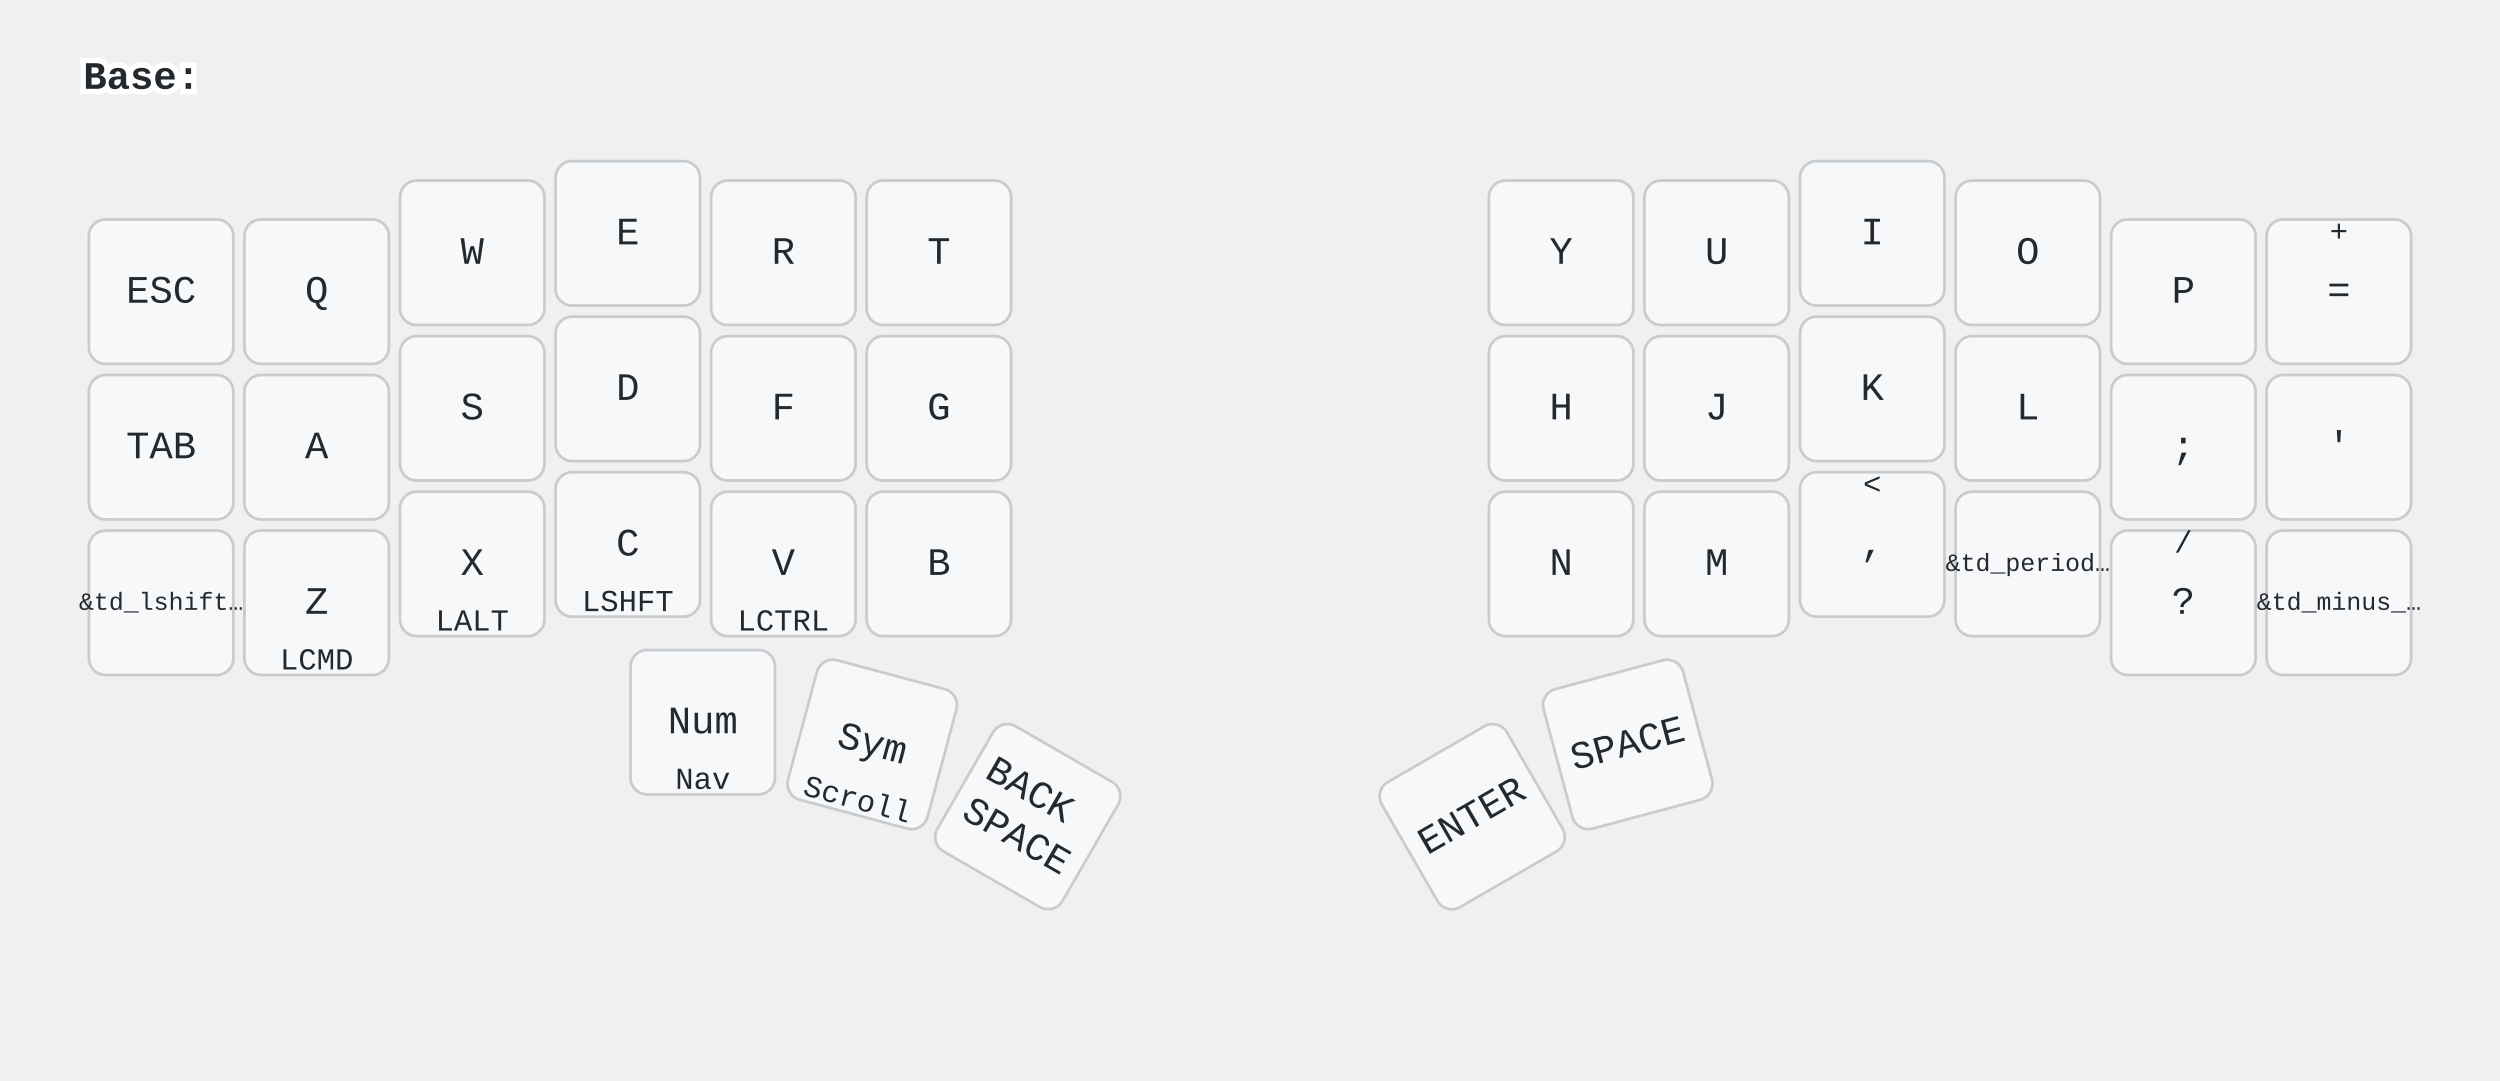
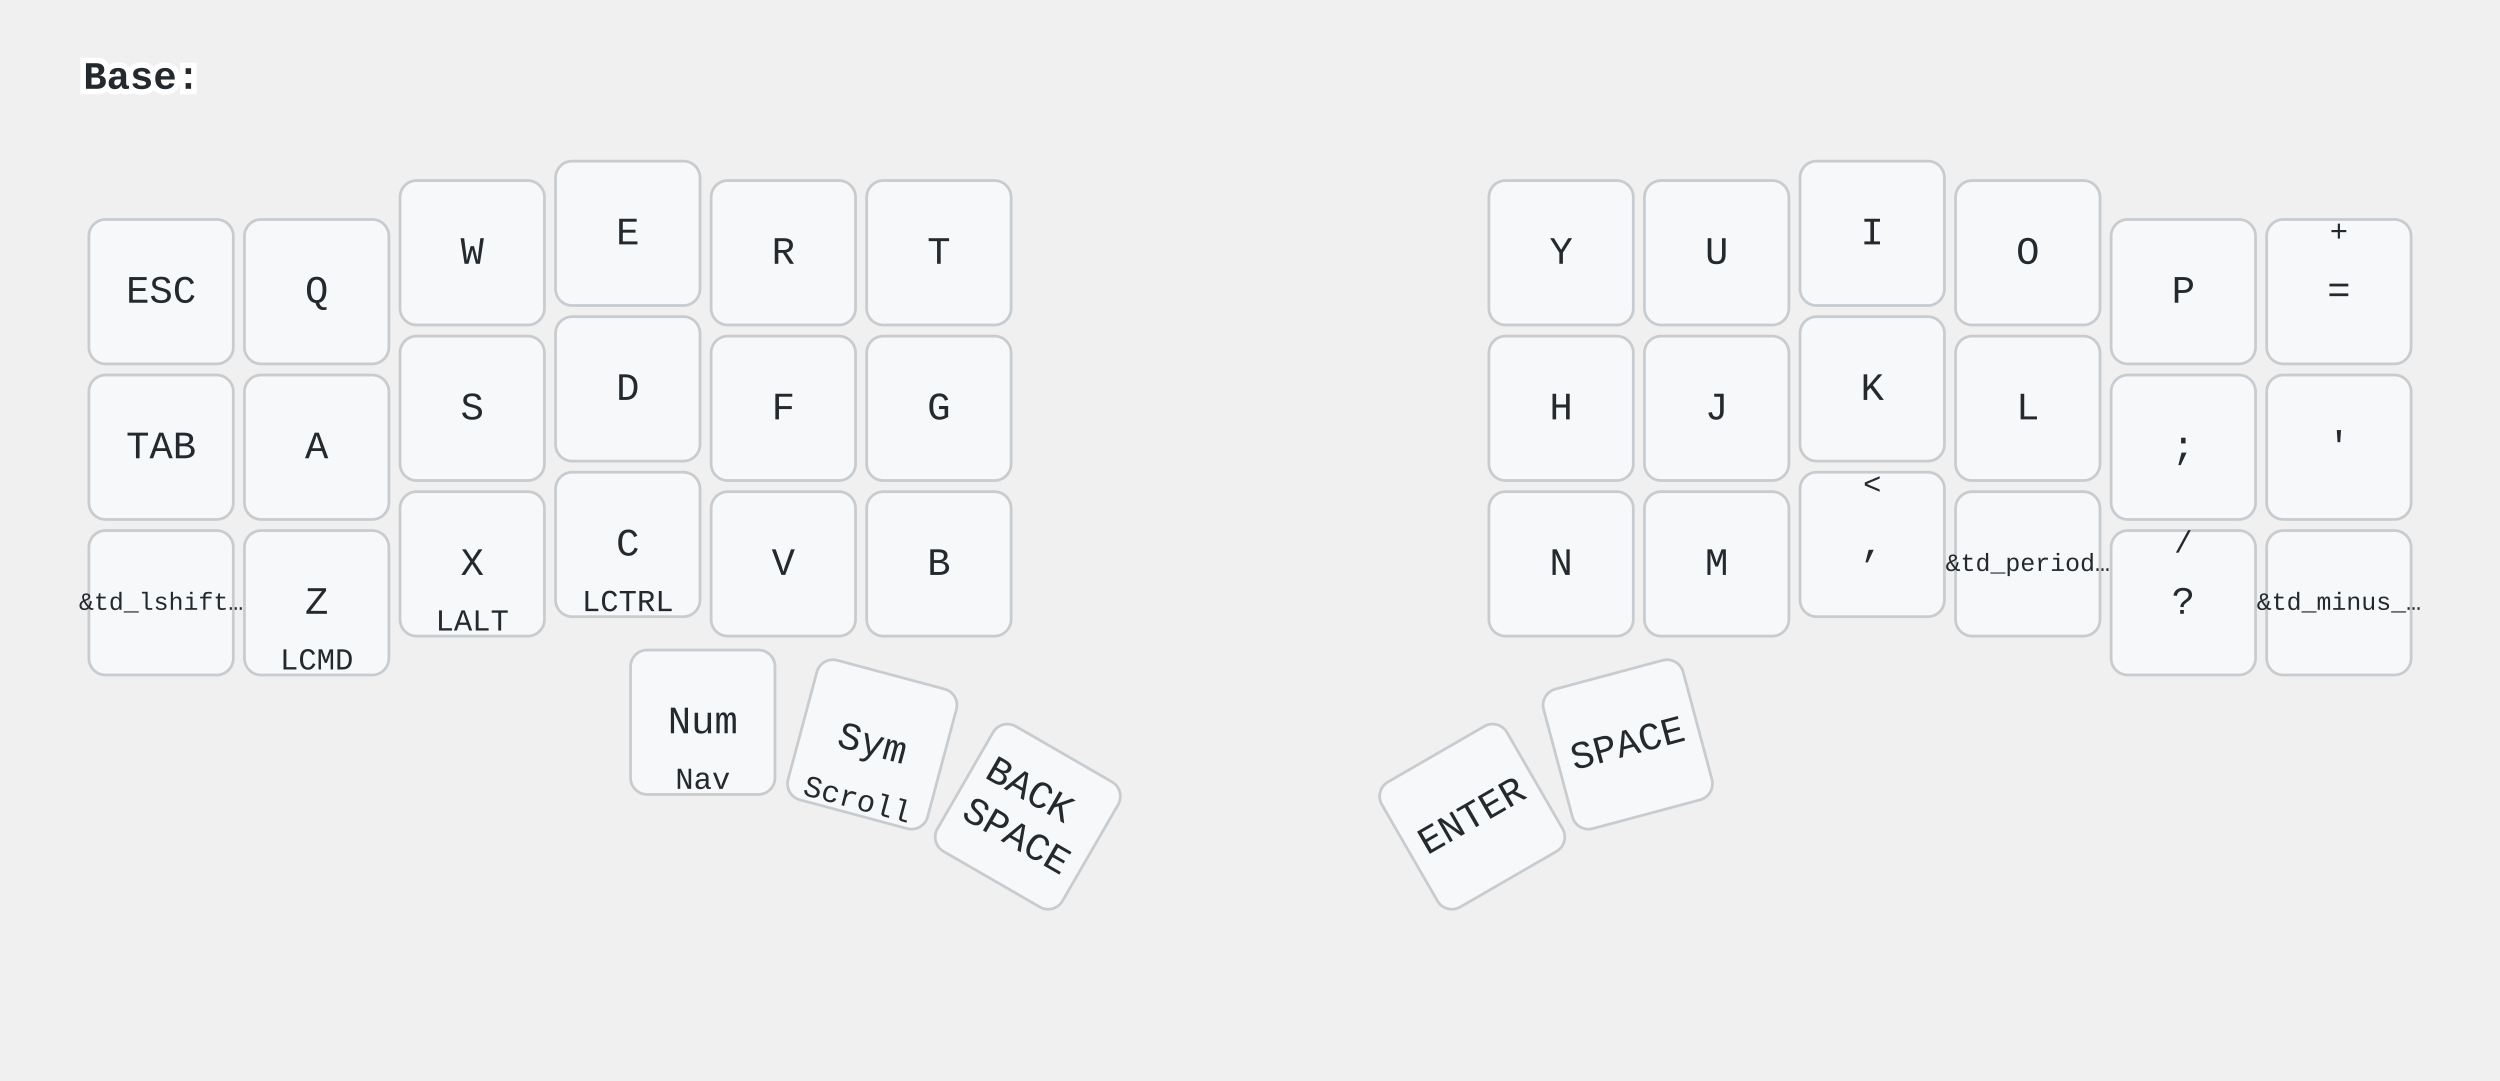
<svg xmlns="http://www.w3.org/2000/svg" width="900" height="389" viewBox="0 0 900 389" class="keymap">
  <style>/* inherit to force styles through use tags */
svg path {
    fill: inherit;
}

/* font and background color specifications */
svg.keymap {
    font-family: SFMono-Regular,Consolas,Liberation Mono,Menlo,monospace;
    font-size: 14px;
    font-kerning: normal;
    text-rendering: optimizeLegibility;
    fill: #24292e;
}

/* default key styling */
rect.key {
    fill: #f6f8fa;
}

rect.key, rect.combo {
    stroke: #c9cccf;
    stroke-width: 1;
}

/* default key side styling, only used is draw_key_sides is set */
rect.side {
    filter: brightness(90%);
}

/* color accent for combo boxes */
rect.combo, rect.combo-separate {
    fill: #cdf;
}

/* color accent for held keys */
rect.held, rect.combo.held {
    fill: #fdd;
}

/* color accent for ghost (optional) keys */
rect.ghost, rect.combo.ghost {
    stroke-dasharray: 4, 4;
    stroke-width: 2;
}

text {
    text-anchor: middle;
    dominant-baseline: middle;
}

/* styling for layer labels */
text.label {
    font-weight: bold;
    text-anchor: start;
    stroke: white;
    stroke-width: 4;
    paint-order: stroke;
}

/* styling for optional footer */
text.footer {
    text-anchor: end;
    dominant-baseline: auto;
    stroke: white;
    stroke-width: 4;
    paint-order: stroke;
}

/* styling for combo tap, and key non-tap label text */
text.combo, text.hold, text.shifted, text.left, text.right {
    font-size: 11px;
}

text.hold {
    text-anchor: middle;
    dominant-baseline: auto;
}

text.shifted {
    text-anchor: middle;
    dominant-baseline: hanging;
}

text.left {
    text-anchor: start;
}

text.right {
    text-anchor: end;
}

text.layer-activator {
    text-decoration: underline;
}

/* styling for hold/shifted label text in combo box */
text.combo.hold, text.combo.shifted, text.combo.left, text.combo.right {
    font-size: 8px;
}

/* lighter symbol for transparent keys */
text.trans {
    fill: #7b7e81;
}

/* styling for combo dendrons */
path.combo {
    stroke-width: 1;
    stroke: gray;
    fill: none;
}

/* Start Tabler Icons Cleanup */
/* cannot use height/width with glyphs */
.icon-tabler &gt; path {
    fill: inherit;
    stroke: inherit;
    stroke-width: 2;
}
/* hide tabler's default box */
.icon-tabler &gt; path[stroke="none"][fill="none"] {
    visibility: hidden;
}
/* End Tabler Icons Cleanup */

@media (prefers-color-scheme: dark) {
svg.keymap { fill: #d1d6db; }
rect.key { fill: #3f4750; }
rect.key, rect.combo { stroke: #60666c; }
rect.combo, rect.combo-separate { fill: #1f3d7a; }
rect.held, rect.combo.held { fill: #854747; }
text.label, text.footer { stroke: black; }
text.trans { fill: #7e8184; }
path.combo { stroke: #7f7f7f; }

}</style>
  <g transform="translate(30, 0)" class="layer-Base">
    <text x="0" y="28" class="label" id="Base">Base:</text>
    <g transform="translate(0, 56)">
      <g transform="translate(28, 49)" class="key keypos-0">
        <rect rx="6" ry="6" x="-26" y="-26" width="52" height="52" class="key" />
        <text x="0" y="0" class="key tap">ESC</text>
      </g>
      <g transform="translate(84, 49)" class="key keypos-1">
        <rect rx="6" ry="6" x="-26" y="-26" width="52" height="52" class="key" />
        <text x="0" y="0" class="key tap">Q</text>
      </g>
      <g transform="translate(140, 35)" class="key keypos-2">
        <rect rx="6" ry="6" x="-26" y="-26" width="52" height="52" class="key" />
        <text x="0" y="0" class="key tap">W</text>
      </g>
      <g transform="translate(196, 28)" class="key keypos-3">
        <rect rx="6" ry="6" x="-26" y="-26" width="52" height="52" class="key" />
        <text x="0" y="0" class="key tap">E</text>
      </g>
      <g transform="translate(252, 35)" class="key keypos-4">
        <rect rx="6" ry="6" x="-26" y="-26" width="52" height="52" class="key" />
        <text x="0" y="0" class="key tap">R</text>
      </g>
      <g transform="translate(308, 35)" class="key keypos-5">
        <rect rx="6" ry="6" x="-26" y="-26" width="52" height="52" class="key" />
        <text x="0" y="0" class="key tap">T</text>
      </g>
      <g transform="translate(532, 35)" class="key keypos-6">
        <rect rx="6" ry="6" x="-26" y="-26" width="52" height="52" class="key" />
        <text x="0" y="0" class="key tap">Y</text>
      </g>
      <g transform="translate(588, 35)" class="key keypos-7">
        <rect rx="6" ry="6" x="-26" y="-26" width="52" height="52" class="key" />
        <text x="0" y="0" class="key tap">U</text>
      </g>
      <g transform="translate(644, 28)" class="key keypos-8">
        <rect rx="6" ry="6" x="-26" y="-26" width="52" height="52" class="key" />
        <text x="0" y="0" class="key tap">I</text>
      </g>
      <g transform="translate(700, 35)" class="key keypos-9">
        <rect rx="6" ry="6" x="-26" y="-26" width="52" height="52" class="key" />
        <text x="0" y="0" class="key tap">O</text>
      </g>
      <g transform="translate(756, 49)" class="key keypos-10">
        <rect rx="6" ry="6" x="-26" y="-26" width="52" height="52" class="key" />
        <text x="0" y="0" class="key tap">P</text>
      </g>
      <g transform="translate(812, 49)" class="key keypos-11">
        <rect rx="6" ry="6" x="-26" y="-26" width="52" height="52" class="key" />
        <text x="0" y="0" class="key tap">=</text>
        <text x="0" y="-24" class="key shifted">+</text>
      </g>
      <g transform="translate(28, 105)" class="key keypos-12">
        <rect rx="6" ry="6" x="-26" y="-26" width="52" height="52" class="key" />
        <text x="0" y="0" class="key tap">TAB</text>
      </g>
      <g transform="translate(84, 105)" class="key keypos-13">
        <rect rx="6" ry="6" x="-26" y="-26" width="52" height="52" class="key" />
        <text x="0" y="0" class="key tap">A</text>
      </g>
      <g transform="translate(140, 91)" class="key keypos-14">
        <rect rx="6" ry="6" x="-26" y="-26" width="52" height="52" class="key" />
        <text x="0" y="0" class="key tap">S</text>
      </g>
      <g transform="translate(196, 84)" class="key keypos-15">
        <rect rx="6" ry="6" x="-26" y="-26" width="52" height="52" class="key" />
        <text x="0" y="0" class="key tap">D</text>
      </g>
      <g transform="translate(252, 91)" class="key keypos-16">
        <rect rx="6" ry="6" x="-26" y="-26" width="52" height="52" class="key" />
        <text x="0" y="0" class="key tap">F</text>
      </g>
      <g transform="translate(308, 91)" class="key keypos-17">
        <rect rx="6" ry="6" x="-26" y="-26" width="52" height="52" class="key" />
        <text x="0" y="0" class="key tap">G</text>
      </g>
      <g transform="translate(532, 91)" class="key keypos-18">
        <rect rx="6" ry="6" x="-26" y="-26" width="52" height="52" class="key" />
        <text x="0" y="0" class="key tap">H</text>
      </g>
      <g transform="translate(588, 91)" class="key keypos-19">
        <rect rx="6" ry="6" x="-26" y="-26" width="52" height="52" class="key" />
        <text x="0" y="0" class="key tap">J</text>
      </g>
      <g transform="translate(644, 84)" class="key keypos-20">
        <rect rx="6" ry="6" x="-26" y="-26" width="52" height="52" class="key" />
        <text x="0" y="0" class="key tap">K</text>
      </g>
      <g transform="translate(700, 91)" class="key keypos-21">
        <rect rx="6" ry="6" x="-26" y="-26" width="52" height="52" class="key" />
        <text x="0" y="0" class="key tap">L</text>
      </g>
      <g transform="translate(756, 105)" class="key keypos-22">
        <rect rx="6" ry="6" x="-26" y="-26" width="52" height="52" class="key" />
        <text x="0" y="0" class="key tap">;</text>
      </g>
      <g transform="translate(812, 105)" class="key keypos-23">
        <rect rx="6" ry="6" x="-26" y="-26" width="52" height="52" class="key" />
        <text x="0" y="0" class="key tap">'</text>
      </g>
      <g transform="translate(28, 161)" class="key keypos-24">
        <rect rx="6" ry="6" x="-26" y="-26" width="52" height="52" class="key" />
        <text x="0" y="0" class="key tap">
          <tspan style="font-size: 64%">&amp;td_lshift…</tspan>
        </text>
      </g>
      <g transform="translate(84, 161)" class="key keypos-25">
        <rect rx="6" ry="6" x="-26" y="-26" width="52" height="52" class="key" />
        <text x="0" y="0" class="key tap">Z</text>
        <text x="0" y="24" class="key hold">LCMD</text>
      </g>
      <g transform="translate(140, 147)" class="key keypos-26">
        <rect rx="6" ry="6" x="-26" y="-26" width="52" height="52" class="key" />
        <text x="0" y="0" class="key tap">X</text>
        <text x="0" y="24" class="key hold">LALT</text>
      </g>
      <g transform="translate(196, 140)" class="key keypos-27">
        <rect rx="6" ry="6" x="-26" y="-26" width="52" height="52" class="key" />
        <text x="0" y="0" class="key tap">C</text>
-         <text x="0" y="24" class="key hold">LSHFT</text>
+         <text x="0" y="24" class="key hold">LCTRL</text>
      </g>
      <g transform="translate(252, 147)" class="key keypos-28">
        <rect rx="6" ry="6" x="-26" y="-26" width="52" height="52" class="key" />
        <text x="0" y="0" class="key tap">V</text>
-         <text x="0" y="24" class="key hold">LCTRL</text>
      </g>
      <g transform="translate(308, 147)" class="key keypos-29">
        <rect rx="6" ry="6" x="-26" y="-26" width="52" height="52" class="key" />
        <text x="0" y="0" class="key tap">B</text>
      </g>
      <g transform="translate(532, 147)" class="key keypos-30">
        <rect rx="6" ry="6" x="-26" y="-26" width="52" height="52" class="key" />
        <text x="0" y="0" class="key tap">N</text>
      </g>
      <g transform="translate(588, 147)" class="key keypos-31">
        <rect rx="6" ry="6" x="-26" y="-26" width="52" height="52" class="key" />
        <text x="0" y="0" class="key tap">M</text>
      </g>
      <g transform="translate(644, 140)" class="key keypos-32">
        <rect rx="6" ry="6" x="-26" y="-26" width="52" height="52" class="key" />
        <text x="0" y="0" class="key tap">,</text>
        <text x="0" y="-24" class="key shifted">&lt;</text>
      </g>
      <g transform="translate(700, 147)" class="key keypos-33">
        <rect rx="6" ry="6" x="-26" y="-26" width="52" height="52" class="key" />
        <text x="0" y="0" class="key tap">
          <tspan style="font-size: 64%">&amp;td_period…</tspan>
        </text>
      </g>
      <g transform="translate(756, 161)" class="key keypos-34">
        <rect rx="6" ry="6" x="-26" y="-26" width="52" height="52" class="key" />
        <text x="0" y="0" class="key tap">?</text>
        <text x="0" y="-24" class="key shifted">/</text>
      </g>
      <g transform="translate(812, 161)" class="key keypos-35">
        <rect rx="6" ry="6" x="-26" y="-26" width="52" height="52" class="key" />
        <text x="0" y="0" class="key tap">
          <tspan style="font-size: 64%">&amp;td_minus_…</tspan>
        </text>
      </g>
      <g transform="translate(223, 204)" class="key keypos-36">
        <rect rx="6" ry="6" x="-26" y="-26" width="52" height="52" class="key" />
        <text x="0" y="0" class="key tap">Num</text>
        <text x="0" y="24" class="key hold">Nav</text>
      </g>
      <g transform="translate(284, 212) rotate(15.0)" class="key keypos-37">
        <rect rx="6" ry="6" x="-26" y="-26" width="52" height="52" class="key" />
        <text x="0" y="0" class="key tap">Sym</text>
        <text x="0" y="24" class="key hold">Scroll</text>
      </g>
      <g transform="translate(340, 238) rotate(30.0)" class="key keypos-38">
        <rect rx="6" ry="6" x="-26" y="-26" width="52" height="52" class="key" />
        <text x="0" y="0" class="key tap">
          <tspan x="0" dy="-0.6em">BACK</tspan>
          <tspan x="0" dy="1.2em">SPACE</tspan>
        </text>
      </g>
      <g transform="translate(500, 238) rotate(-30.0)" class="key keypos-39">
        <rect rx="6" ry="6" x="-26" y="-26" width="52" height="52" class="key" />
        <text x="0" y="0" class="key tap">ENTER</text>
      </g>
      <g transform="translate(556, 212) rotate(-15.0)" class="key keypos-40">
        <rect rx="6" ry="6" x="-26" y="-26" width="52" height="52" class="key" />
        <text x="0" y="0" class="key tap">SPACE</text>
      </g>
    </g>
  </g>
</svg>
